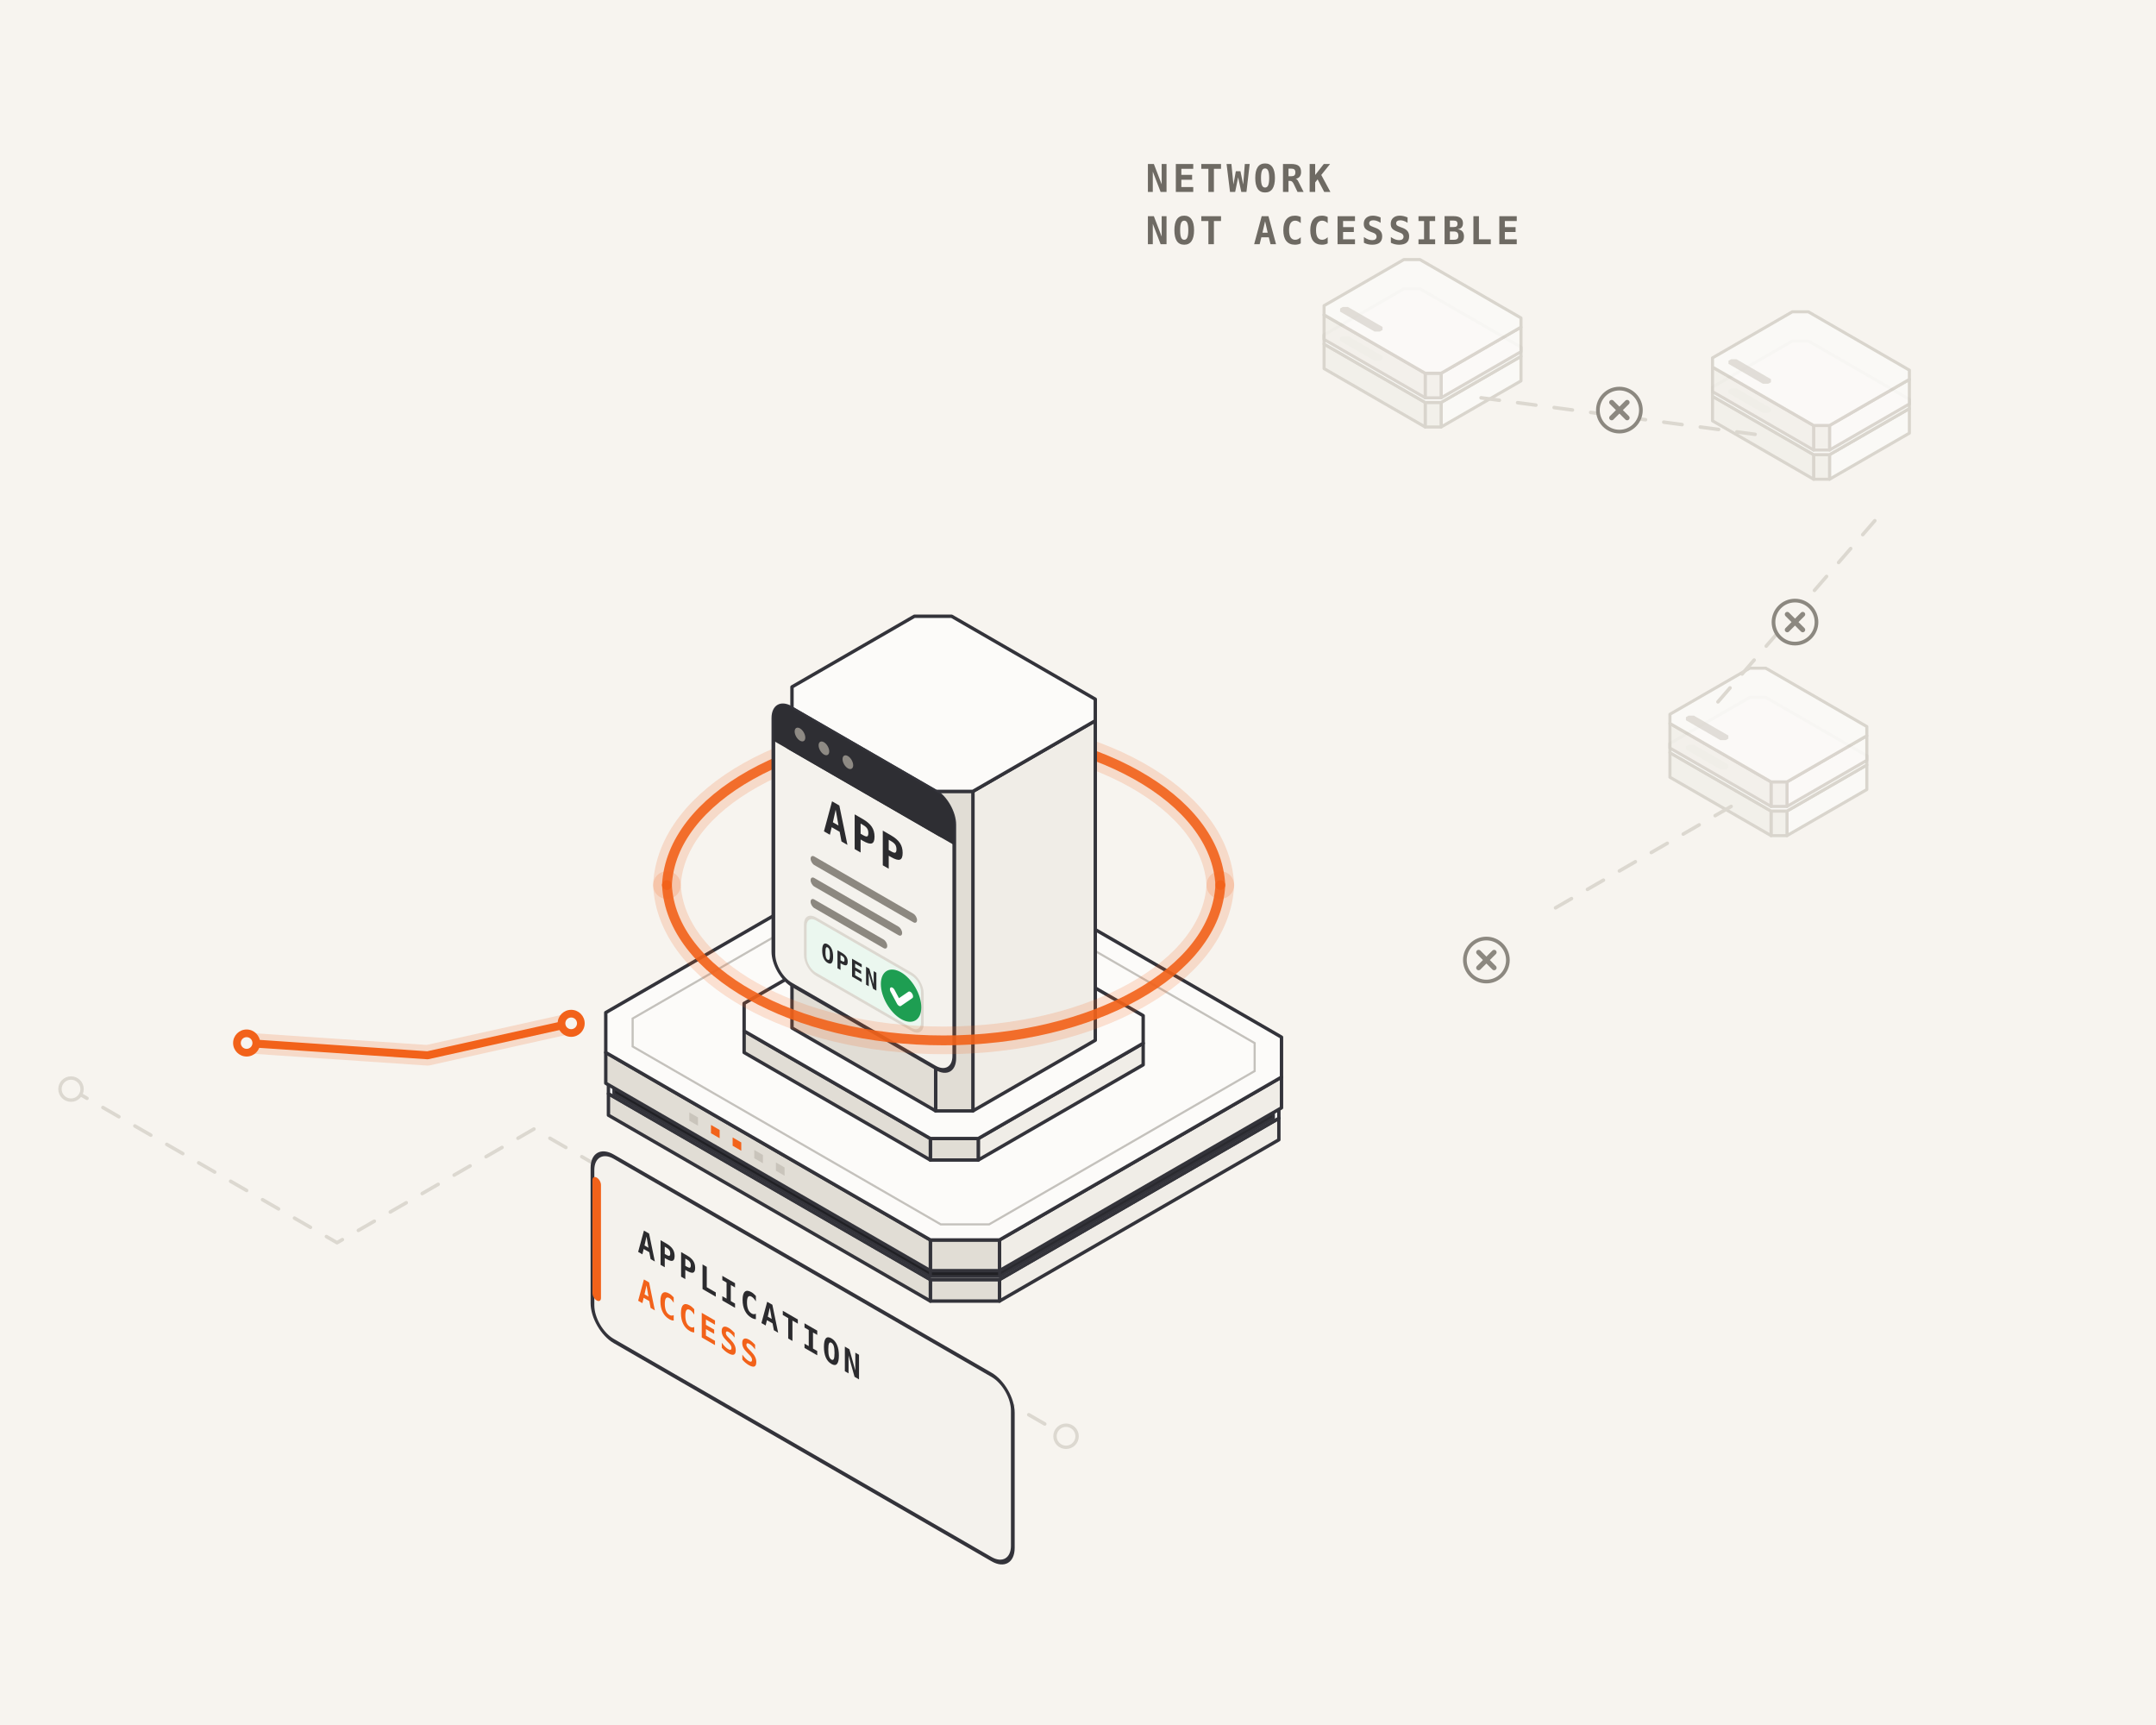
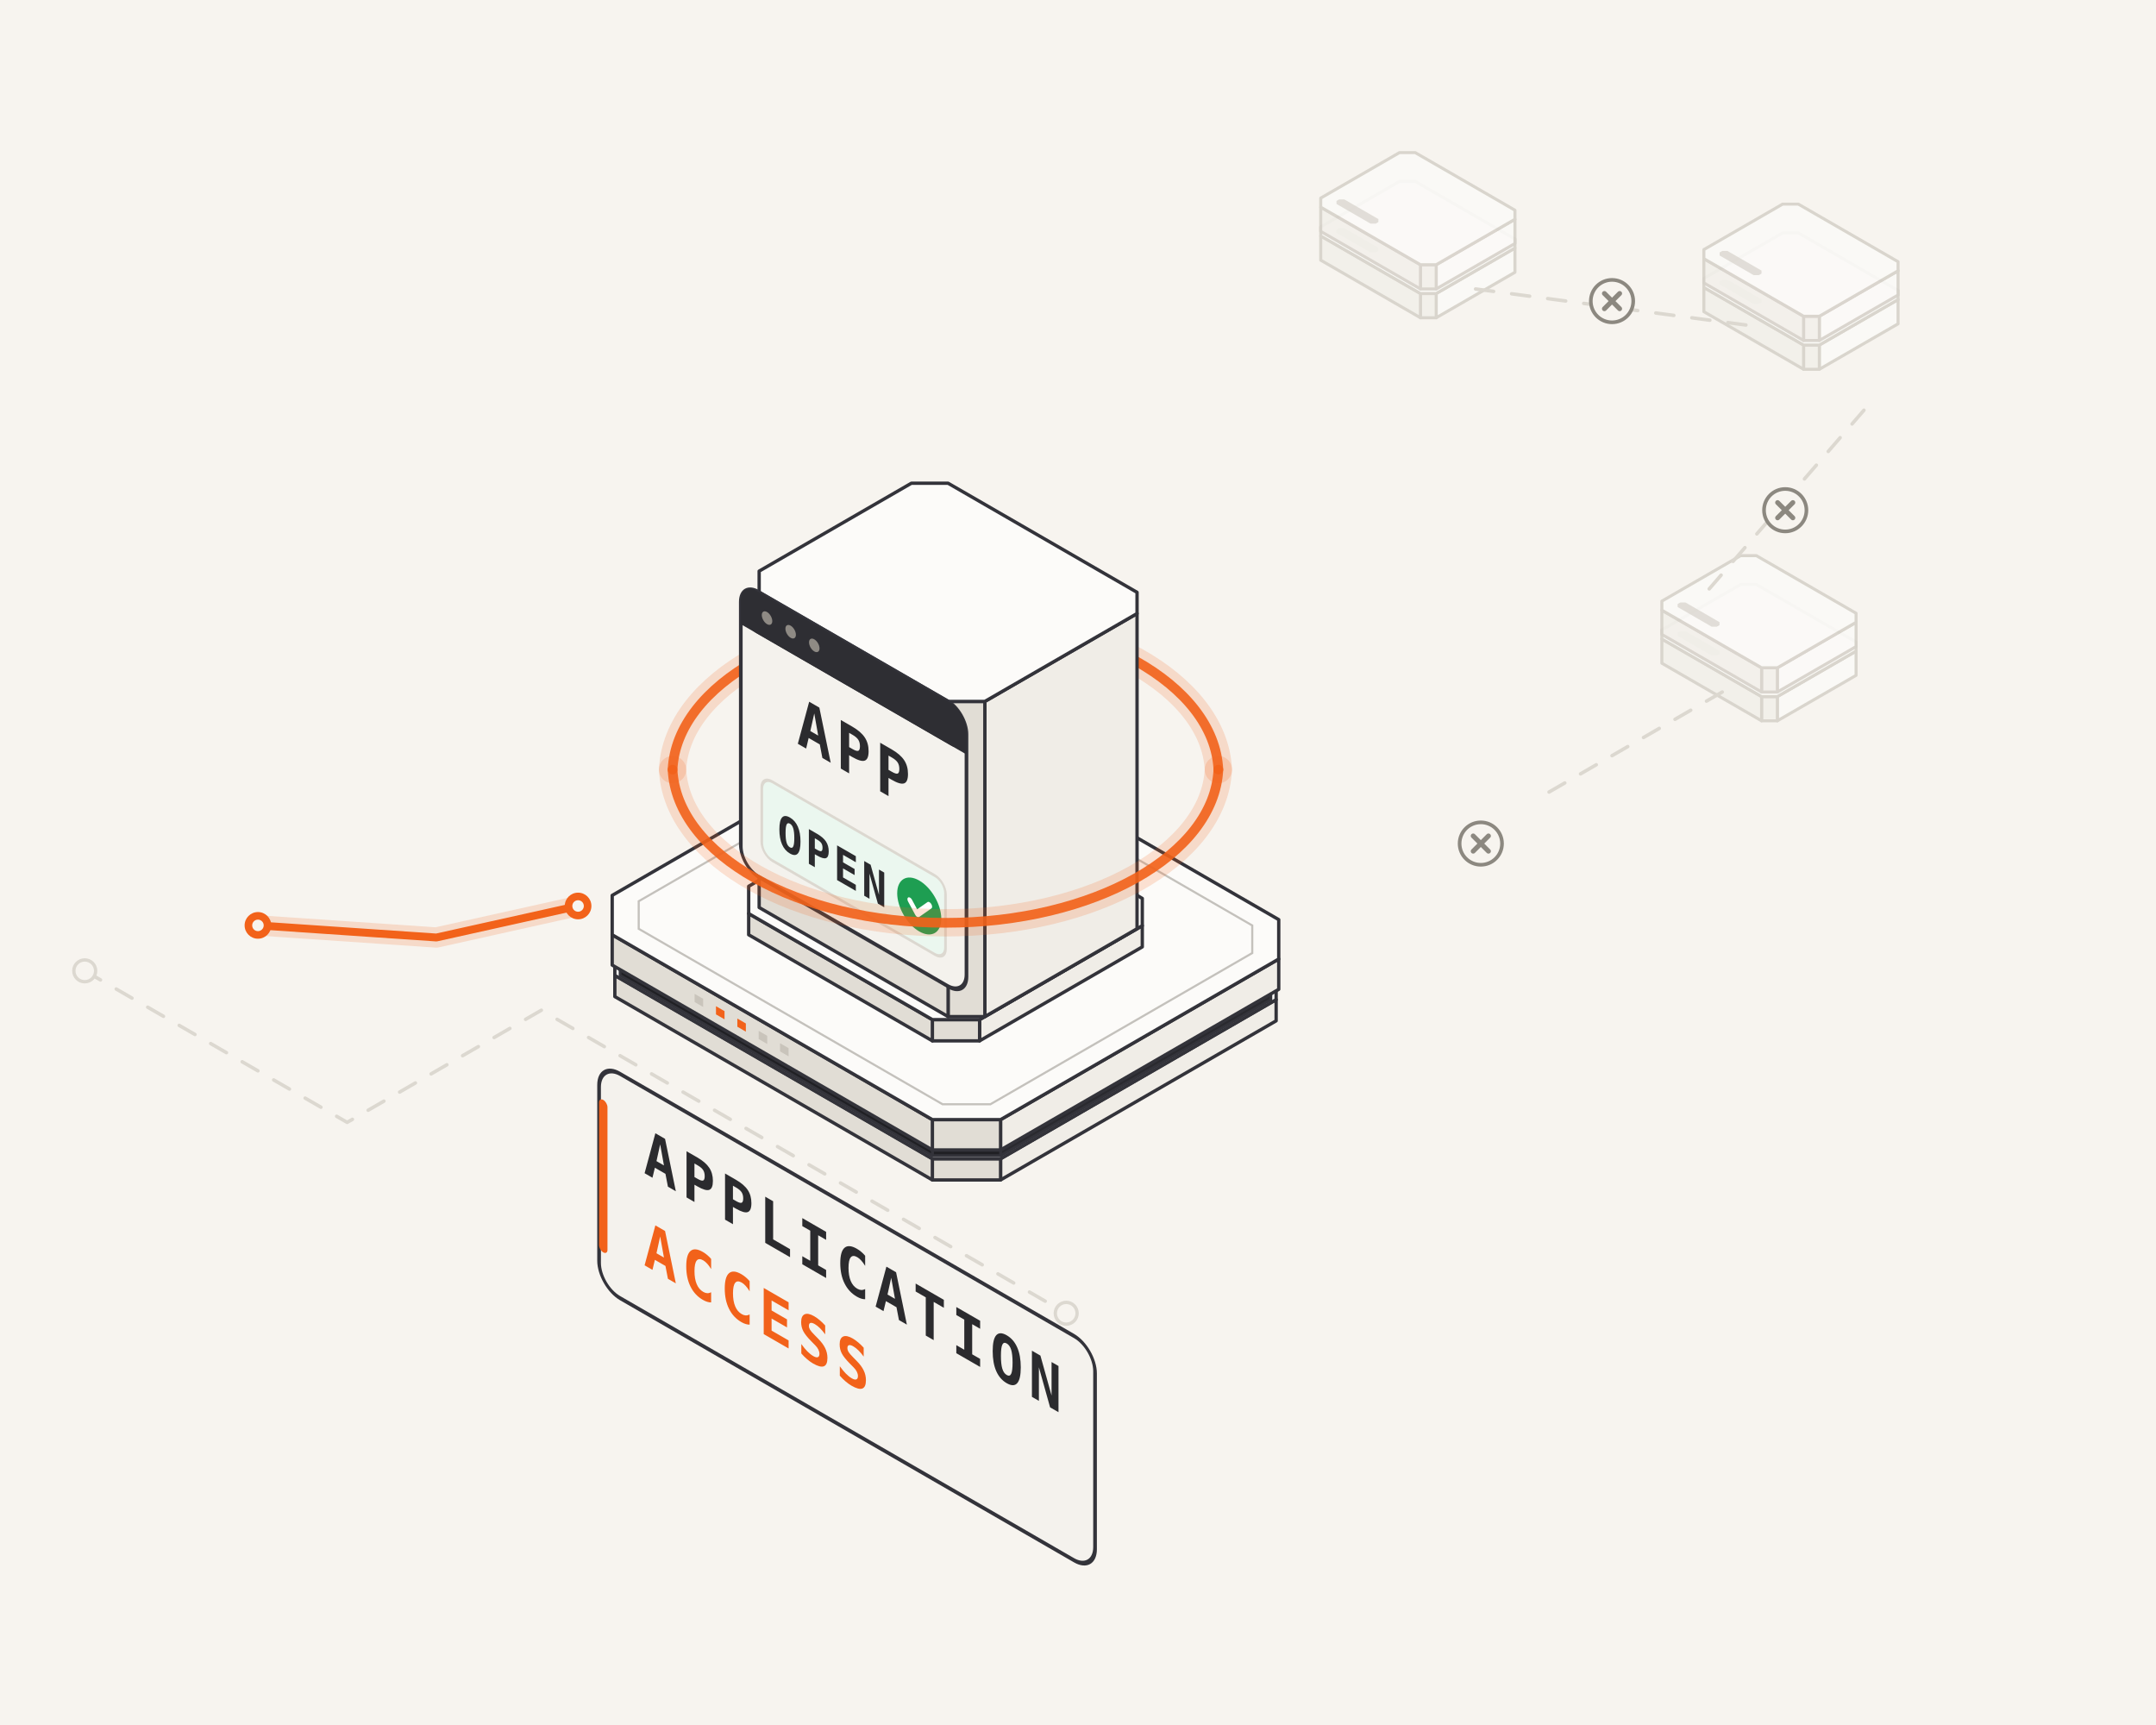
- <svg xmlns="http://www.w3.org/2000/svg" viewBox="-300.249 -264.479 701.824 561.459" role="img" aria-label="ztaa illustration" data-content="-219.970 -214.500 321.295 247.000">
+ <svg xmlns="http://www.w3.org/2000/svg" viewBox="-305.096 -230.357 711.518 569.214" role="img" aria-label="ztaa illustration" data-content="-219.970 -180.000 321.295 288.500">
  <rect x="-4000" y="-4000" width="8000" height="8000" fill="#F7F4EF" />
  <path d="M-277.13 90.00 L-190.53 140.00 L-126.44 103.00 L46.77 203.00" fill="none" stroke="#DCD8D0" stroke-width="1.15" stroke-dasharray="6 6" stroke-linejoin="round" stroke-linecap="round" />
  <circle cx="-277.13" cy="90.00" r="3.6" fill="#F7F4EF" stroke="#DCD8D0" stroke-width="1.1" />
  <circle cx="46.77" cy="203.00" r="3.6" fill="#F7F4EF" stroke="#DCD8D0" stroke-width="1.1" />
  <g opacity="0.90">
    <polygon points="194.86,-140.50 168.87,-125.50 168.87,-133.50 194.86,-148.50" fill="#FBFAF7" stroke="#D6D2CA" stroke-width="1.00" stroke-linejoin="round" />
    <polygon points="168.87,-125.50 163.68,-125.50 163.68,-133.50 168.87,-133.50" fill="#F2EFEA" stroke="#D6D2CA" stroke-width="1.00" stroke-linejoin="round" />
    <polygon points="163.68,-125.50 130.77,-144.50 130.77,-152.50 163.68,-133.50" fill="#F2EFEA" stroke="#D6D2CA" stroke-width="1.00" stroke-linejoin="round" />
    <polygon points="161.95,-170.50 194.86,-151.50 194.86,-148.50 168.87,-133.50 163.68,-133.50 130.77,-152.50 130.77,-155.50 156.75,-170.50" fill="#FBFAF7" stroke="#D6D2CA" stroke-width="1.00" stroke-linejoin="round" />
  </g>
  <g opacity="0.90">
    <polygon points="321.30,-123.50 295.31,-108.50 295.31,-116.50 321.30,-131.50" fill="#FBFAF7" stroke="#D6D2CA" stroke-width="1.00" stroke-linejoin="round" />
    <polygon points="295.31,-108.50 290.12,-108.50 290.12,-116.50 295.31,-116.50" fill="#F2EFEA" stroke="#D6D2CA" stroke-width="1.00" stroke-linejoin="round" />
    <polygon points="290.12,-108.50 257.21,-127.50 257.21,-135.50 290.12,-116.50" fill="#F2EFEA" stroke="#D6D2CA" stroke-width="1.00" stroke-linejoin="round" />
    <polygon points="288.39,-153.50 321.30,-134.50 321.30,-131.50 295.31,-116.50 290.12,-116.50 257.21,-135.50 257.21,-138.50 283.19,-153.50" fill="#FBFAF7" stroke="#D6D2CA" stroke-width="1.00" stroke-linejoin="round" />
  </g>
  <g opacity="0.90">
    <polygon points="307.44,-7.50 281.46,7.50 281.46,-0.50 307.44,-15.50" fill="#FBFAF7" stroke="#D6D2CA" stroke-width="1.00" stroke-linejoin="round" />
    <polygon points="281.46,7.50 276.26,7.50 276.26,-0.50 281.46,-0.50" fill="#F2EFEA" stroke="#D6D2CA" stroke-width="1.00" stroke-linejoin="round" />
    <polygon points="276.26,7.50 243.35,-11.50 243.35,-19.50 276.26,-0.50" fill="#F2EFEA" stroke="#D6D2CA" stroke-width="1.00" stroke-linejoin="round" />
    <polygon points="274.53,-37.50 307.44,-18.50 307.44,-15.50 281.46,-0.50 276.26,-0.50 243.35,-19.50 243.35,-22.50 269.33,-37.50" fill="#FBFAF7" stroke="#D6D2CA" stroke-width="1.00" stroke-linejoin="round" />
  </g>
  <polygon points="138.56,-155.05 149.79,-148.57 149.79,-147.57 148.92,-147.07 147.19,-147.07 135.97,-153.55 135.97,-154.55 136.83,-155.05" fill="#D6D2CA" opacity="0.70" stroke="none" stroke-width="0.80" />
  <polygon points="265.00,-138.05 276.23,-131.57 276.23,-130.57 275.36,-130.07 273.63,-130.07 262.41,-136.55 262.41,-137.55 263.27,-138.05" fill="#D6D2CA" opacity="0.70" stroke="none" stroke-width="0.80" />
  <polygon points="251.15,-22.05 262.37,-15.57 262.37,-14.57 261.51,-14.07 259.77,-14.07 248.55,-20.55 248.55,-21.55 249.42,-22.05" fill="#D6D2CA" opacity="0.70" stroke="none" stroke-width="0.80" />
  <g opacity="0.90">
    <polygon points="194.86,-150.00 168.87,-135.00 168.87,-143.00 194.86,-158.00" fill="#FBFAF7" stroke="#D6D2CA" stroke-width="1.00" stroke-linejoin="round" />
    <polygon points="168.87,-135.00 163.68,-135.00 163.68,-143.00 168.87,-143.00" fill="#F2EFEA" stroke="#D6D2CA" stroke-width="1.00" stroke-linejoin="round" />
    <polygon points="163.68,-135.00 130.77,-154.00 130.77,-162.00 163.68,-143.00" fill="#F2EFEA" stroke="#D6D2CA" stroke-width="1.00" stroke-linejoin="round" />
    <polygon points="161.95,-180.00 194.86,-161.00 194.86,-158.00 168.87,-143.00 163.68,-143.00 130.77,-162.00 130.77,-165.00 156.75,-180.00" fill="#FBFAF7" stroke="#D6D2CA" stroke-width="1.00" stroke-linejoin="round" />
  </g>
  <g opacity="0.90">
    <polygon points="321.30,-133.00 295.31,-118.00 295.31,-126.00 321.30,-141.00" fill="#FBFAF7" stroke="#D6D2CA" stroke-width="1.00" stroke-linejoin="round" />
    <polygon points="295.31,-118.00 290.12,-118.00 290.12,-126.00 295.31,-126.00" fill="#F2EFEA" stroke="#D6D2CA" stroke-width="1.00" stroke-linejoin="round" />
    <polygon points="290.12,-118.00 257.21,-137.00 257.21,-145.00 290.12,-126.00" fill="#F2EFEA" stroke="#D6D2CA" stroke-width="1.00" stroke-linejoin="round" />
    <polygon points="288.39,-163.00 321.30,-144.00 321.30,-141.00 295.31,-126.00 290.12,-126.00 257.21,-145.00 257.21,-148.00 283.19,-163.00" fill="#FBFAF7" stroke="#D6D2CA" stroke-width="1.00" stroke-linejoin="round" />
  </g>
  <g opacity="0.90">
    <polygon points="307.44,-17.00 281.46,-2.00 281.46,-10.00 307.44,-25.00" fill="#FBFAF7" stroke="#D6D2CA" stroke-width="1.00" stroke-linejoin="round" />
    <polygon points="281.46,-2.00 276.26,-2.00 276.26,-10.00 281.46,-10.00" fill="#F2EFEA" stroke="#D6D2CA" stroke-width="1.00" stroke-linejoin="round" />
    <polygon points="276.26,-2.00 243.35,-21.00 243.35,-29.00 276.26,-10.00" fill="#F2EFEA" stroke="#D6D2CA" stroke-width="1.00" stroke-linejoin="round" />
    <polygon points="274.53,-47.00 307.44,-28.00 307.44,-25.00 281.46,-10.00 276.26,-10.00 243.35,-29.00 243.35,-32.00 269.33,-47.00" fill="#FBFAF7" stroke="#D6D2CA" stroke-width="1.00" stroke-linejoin="round" />
  </g>
  <polygon points="138.56,-164.55 149.79,-158.07 149.79,-157.07 148.92,-156.57 147.19,-156.57 135.97,-163.05 135.97,-164.05 136.83,-164.55" fill="#D6D2CA" opacity="0.70" stroke="none" stroke-width="0.80" />
  <polygon points="265.00,-147.55 276.23,-141.07 276.23,-140.07 275.36,-139.57 273.63,-139.57 262.41,-146.05 262.41,-147.05 263.27,-147.55" fill="#D6D2CA" opacity="0.70" stroke="none" stroke-width="0.80" />
  <polygon points="251.15,-31.55 262.37,-25.07 262.37,-24.07 261.51,-23.57 259.77,-23.57 248.55,-30.05 248.55,-31.05 249.42,-31.55" fill="#D6D2CA" opacity="0.70" stroke="none" stroke-width="0.80" />
  <path d="M181.87 -135.00 L271.93 -123.00" fill="none" stroke="#DCD8D0" stroke-width="1.15" stroke-dasharray="6 6" stroke-linejoin="round" stroke-linecap="round" />
  <path d="M310.04 -95.00 L258.08 -35.00" fill="none" stroke="#DCD8D0" stroke-width="1.15" stroke-dasharray="6 6" stroke-linejoin="round" stroke-linecap="round" />
  <path d="M263.27 -2.00 L202.65 33.00" fill="none" stroke="#DCD8D0" stroke-width="1.15" stroke-dasharray="6 6" stroke-linejoin="round" stroke-linecap="round" />
  <g>
    <circle cx="226.90" cy="-131.00" r="7.00" fill="#F7F4EF" stroke="#8C8880" stroke-width="1.2" />
    <path d="M224.38 -133.52 L229.42 -128.48 M229.42 -133.52 L224.38 -128.48" stroke="#8C8880" stroke-width="1.6" stroke-linecap="round" />
  </g>
  <g>
    <circle cx="284.06" cy="-62.00" r="7.00" fill="#F7F4EF" stroke="#8C8880" stroke-width="1.2" />
    <path d="M281.54 -64.52 L286.58 -59.48 M286.58 -64.52 L281.54 -59.48" stroke="#8C8880" stroke-width="1.6" stroke-linecap="round" />
  </g>
  <g>
    <circle cx="183.60" cy="48.00" r="7.00" fill="#F7F4EF" stroke="#8C8880" stroke-width="1.2" />
    <path d="M181.08 45.48 L186.12 50.52 M186.12 45.48 L181.08 50.52" stroke="#8C8880" stroke-width="1.6" stroke-linecap="round" />
  </g>
-   <text x="72.7" y="-202.0" font-family="ui-monospace,SFMono-Regular,Menlo,monospace" font-size="12.5" font-weight="700" letter-spacing=".1em" fill="#6E6A63" text-anchor="start">NETWORK</text>
-   <text x="72.7" y="-185.0" font-family="ui-monospace,SFMono-Regular,Menlo,monospace" font-size="12.5" font-weight="700" letter-spacing=".1em" fill="#6E6A63" text-anchor="start">NOT ACCESSIBLE</text>
  <g>
    <polygon points="116.05,106.50 25.11,159.00 25.11,152.00 116.05,99.50" fill="#F0EDE7" stroke="#33333A" stroke-width="1.10" stroke-linejoin="round" />
    <polygon points="25.11,159.00 2.60,159.00 2.60,152.00 25.11,152.00" fill="#E1DDD5" stroke="#33333A" stroke-width="1.10" stroke-linejoin="round" />
    <polygon points="2.60,159.00 -102.19,98.50 -102.19,91.50 2.60,152.00" fill="#E1DDD5" stroke="#33333A" stroke-width="1.10" stroke-linejoin="round" />
    <polygon points="11.26,26.00 116.05,86.50 116.05,99.50 25.11,152.00 2.60,152.00 -102.19,91.50 -102.19,78.50 -11.26,26.00" fill="#FCFBF9" stroke="#33333A" stroke-width="1.10" stroke-linejoin="round" />
  </g>
  <g>
    <polygon points="114.32,99.50 25.11,151.00 25.11,147.60 114.32,96.10" fill="#2A2A2F" stroke="#33333A" stroke-width="0.90" stroke-linejoin="round" />
    <polygon points="25.11,151.00 2.60,151.00 2.60,147.60 25.11,147.60" fill="#202024" stroke="#33333A" stroke-width="0.90" stroke-linejoin="round" />
    <polygon points="2.60,151.00 -100.46,91.50 -100.46,88.10 2.60,147.60" fill="#202024" stroke="#33333A" stroke-width="0.90" stroke-linejoin="round" />
    <polygon points="11.26,23.60 114.32,83.10 114.32,96.10 25.11,147.60 2.60,147.60 -100.46,88.10 -100.46,75.10 -11.26,23.60" fill="#34343A" stroke="#33333A" stroke-width="0.90" stroke-linejoin="round" />
  </g>
  <g>
    <polygon points="116.91,96.10 25.11,149.10 25.11,139.10 116.91,86.10" fill="#F0EDE7" stroke="#33333A" stroke-width="1.10" stroke-linejoin="round" />
    <polygon points="25.11,149.10 2.60,149.10 2.60,139.10 25.11,139.10" fill="#E1DDD5" stroke="#33333A" stroke-width="1.10" stroke-linejoin="round" />
    <polygon points="2.60,149.10 -103.06,88.10 -103.06,78.10 2.60,139.10" fill="#E1DDD5" stroke="#33333A" stroke-width="1.10" stroke-linejoin="round" />
    <polygon points="11.26,12.10 116.91,73.10 116.91,86.10 25.11,139.10 2.60,139.10 -103.06,78.10 -103.06,65.10 -11.26,12.10" fill="#FCFBF9" stroke="#33333A" stroke-width="1.10" stroke-linejoin="round" />
  </g>
  <polygon points="7.88,17.13 108.17,75.03 108.17,84.13 21.74,134.03 5.98,134.03 -94.31,76.13 -94.31,67.03 -7.88,17.13" fill="none" opacity="0.50" stroke="#8C8880" stroke-width="0.70" />
  <polygon points="-75.86,100.30 -73.04,101.93 -73.04,99.23 -75.86,97.60" fill="#C9C4BB" stroke="none" stroke-width="1.00" opacity="1.00" stroke-linejoin="round" />
  <polygon points="-68.81,104.37 -65.99,106.00 -65.99,103.30 -68.81,101.67" fill="#F2621A" stroke="none" stroke-width="1.00" opacity="1.00" stroke-linejoin="round" />
  <polygon points="-61.76,108.44 -58.95,110.07 -58.95,107.37 -61.76,105.74" fill="#F2621A" stroke="none" stroke-width="1.00" opacity="1.00" stroke-linejoin="round" />
  <polygon points="-54.72,112.51 -51.90,114.14 -51.90,111.44 -54.72,109.81" fill="#C9C4BB" stroke="none" stroke-width="1.00" opacity="1.00" stroke-linejoin="round" />
  <polygon points="-47.67,116.58 -44.85,118.21 -44.85,115.51 -47.67,113.88" fill="#C9C4BB" stroke="none" stroke-width="1.00" opacity="1.00" stroke-linejoin="round" />
  <g>
    <polygon points="71.88,82.10 18.19,113.10 18.19,106.10 71.88,75.10" fill="#F0EDE7" stroke="#33333A" stroke-width="1.10" stroke-linejoin="round" />
    <polygon points="18.19,113.10 2.60,113.10 2.60,106.10 18.19,106.10" fill="#E1DDD5" stroke="#33333A" stroke-width="1.10" stroke-linejoin="round" />
    <polygon points="2.60,113.10 -58.02,78.10 -58.02,71.10 2.60,106.10" fill="#E1DDD5" stroke="#33333A" stroke-width="1.10" stroke-linejoin="round" />
    <polygon points="11.26,31.10 71.88,66.10 71.88,75.10 18.19,106.10 2.60,106.10 -58.02,71.10 -58.02,62.10 -4.33,31.10" fill="#FCFBF9" stroke="#33333A" stroke-width="1.10" stroke-linejoin="round" />
  </g>
  <path d="M-83.14 23.60 A90.1 52.0 0 0 1 96.99 23.60" fill="none" stroke="#F2621A" stroke-width="9.0" opacity=".18" stroke-linecap="round" />
  <path d="M-83.14 23.60 A90.1 52.0 0 0 1 96.99 23.60" fill="none" stroke="#F2621A" stroke-width="3.2" opacity=".9" stroke-linecap="round" />
  <g>
-     <polygon points="56.29,74.10 16.45,97.10 16.45,-6.90 56.29,-29.90" fill="#F0EDE7" stroke="#33333A" stroke-width="1.10" stroke-linejoin="round" />
-     <polygon points="16.45,97.10 4.33,97.10 4.33,-6.90 16.45,-6.90" fill="#E1DDD5" stroke="#33333A" stroke-width="1.10" stroke-linejoin="round" />
-     <polygon points="4.33,97.10 -42.44,70.10 -42.44,-33.90 4.33,-6.90" fill="#E1DDD5" stroke="#33333A" stroke-width="1.10" stroke-linejoin="round" />
-     <polygon points="9.53,-63.90 56.29,-36.90 56.29,-29.90 16.45,-6.90 4.33,-6.90 -42.44,-33.90 -42.44,-40.90 -2.60,-63.90" fill="#FCFBF9" stroke="#33333A" stroke-width="1.10" stroke-linejoin="round" />
+     <polygon points="70.15,76.10 19.92,105.10 19.92,1.10 70.15,-27.90" fill="#F0EDE7" stroke="#33333A" stroke-width="1.10" stroke-linejoin="round" />
+     <polygon points="19.92,105.10 7.79,105.10 7.79,1.10 19.92,1.10" fill="#E1DDD5" stroke="#33333A" stroke-width="1.10" stroke-linejoin="round" />
+     <polygon points="7.79,105.10 -54.56,69.10 -54.56,-34.90 7.79,1.10" fill="#E1DDD5" stroke="#33333A" stroke-width="1.10" stroke-linejoin="round" />
+     <polygon points="7.79,-70.90 70.15,-34.90 70.15,-27.90 19.92,1.10 7.79,1.10 -54.56,-34.90 -54.56,-41.90 -4.33,-70.90" fill="#FCFBF9" stroke="#33333A" stroke-width="1.10" stroke-linejoin="round" />
  </g>
-   <g transform="matrix(0.86603,0.5,0,1,-48.50,-37.40)">
-     <rect x="0" y="0" width="68" height="90" rx="7" fill="#F4F2ED" stroke="#33333A" stroke-width="1.4" />
-     <rect x="0.0" y="0.0" width="68.0" height="14.0" rx="6.0" fill="#2E2E33" opacity="1.00" />
-     <rect x="0.0" y="8.0" width="68.0" height="6.0" rx="0.0" fill="#2E2E33" opacity="1.00" />
+   <g transform="matrix(0.86603,0.5,0,1,-60.62,-38.40)">
+     <rect x="0" y="0" width="86" height="94" rx="7" fill="#F4F2ED" stroke="#33333A" stroke-width="1.4" />
+     <rect x="0.0" y="0.0" width="86.0" height="14.0" rx="6.0" fill="#2E2E33" opacity="1.00" />
+     <rect x="0.0" y="8.0" width="86.0" height="6.0" rx="0.0" fill="#2E2E33" opacity="1.00" />
    <circle cx="10" cy="7" r="2.0" fill="#8E8A84" />
    <circle cx="19" cy="7" r="2.0" fill="#8E8A84" />
    <circle cx="28" cy="7" r="2.0" fill="#8E8A84" />
-     <text x="34.0" y="34.0" font-family="ui-monospace,SFMono-Regular,Menlo,monospace" font-size="15.5" font-weight="700" letter-spacing=".08em" fill="#2B2B2E" text-anchor="middle">APP</text>
-     <rect x="14.0" y="44.0" width="40.0" height="2.8" rx="1.4" fill="#8C8880" opacity="1.00" />
-     <rect x="14.0" y="51.0" width="34.4" height="2.8" rx="1.4" fill="#8C8880" opacity="1.00" />
-     <rect x="14.0" y="58.0" width="28.8" height="2.8" rx="1.4" fill="#8C8880" opacity="1.00" />
-     <rect x="12" y="64" width="44" height="18" rx="4" fill="#EBF7EF" stroke="#DCD8D0" stroke-width="1" />
-     <text x="18.0" y="76.0" font-family="ui-monospace,SFMono-Regular,Menlo,monospace" font-size="8.0" font-weight="700" letter-spacing=".08em" fill="#2B2B2E" text-anchor="start">OPEN</text>
-     <circle cx="48.0" cy="73.0" r="7.6" fill="#1E9E52" />
-     <path d="M44.8 73.0 l2.4 2.7 l4.3 -4.7" stroke="#fff" stroke-width="2" fill="none" stroke-linecap="round" stroke-linejoin="round" />
+     <text x="43.0" y="42.6" font-family="ui-monospace,SFMono-Regular,Menlo,monospace" font-size="22.0" font-weight="700" letter-spacing=".08em" fill="#2B2B2E" text-anchor="middle">APP</text>
+     <rect x="8" y="60" width="70" height="26" rx="4" fill="#EBF7EF" stroke="#DCD8D0" stroke-width="1" />
+     <text x="14.0" y="80.1" font-family="ui-monospace,SFMono-Regular,Menlo,monospace" font-size="15.7" font-weight="700" letter-spacing=".08em" fill="#2B2B2E" text-anchor="start">OPEN</text>
+     <circle cx="68.0" cy="73.0" r="8.4" fill="#1E9E52" />
+     <path d="M64.5 73.0 l2.7 3.0 l4.7 -5.2" stroke="#fff" stroke-width="2" fill="none" stroke-linecap="round" stroke-linejoin="round" />
  </g>
  <path d="M-83.14 23.60 A90.1 52.0 0 0 0 96.99 23.60" fill="none" stroke="#F2621A" stroke-width="9.0" opacity=".18" stroke-linecap="round" />
  <path d="M-83.14 23.60 A90.1 52.0 0 0 0 96.99 23.60" fill="none" stroke="#F2621A" stroke-width="3.2" opacity=".9" stroke-linecap="round" />
  <path d="M-219.97 75.00 L-161.08 79.00 L-114.32 68.60" fill="none" stroke="#F2621A" stroke-width="6.7" opacity=".18" stroke-linecap="round" stroke-linejoin="round" />
  <path d="M-219.97 75.00 L-161.08 79.00 L-114.32 68.60" fill="none" stroke="#F2621A" stroke-width="2.60" stroke-linecap="round" stroke-linejoin="round" />
  <circle cx="-219.97" cy="75.00" r="4.4" fill="#F2621A" />
  <circle cx="-219.97" cy="75.00" r="1.9" fill="#F7F4EF" />
  <circle cx="-114.32" cy="68.60" r="4.4" fill="#F2621A" />
  <circle cx="-114.32" cy="68.60" r="1.9" fill="#F7F4EF" />
-   <g transform="matrix(0.86603,0.5,0,1,-107.39,108.00)">
-     <rect x="0" y="0" width="158" height="60" rx="8" fill="#F4F2ED" stroke="#33333A" stroke-width="1.4" />
-     <rect x="0" y="10" width="3.2" height="40.0" rx="1.6" fill="#F2621A" />
-     <text x="17.0" y="26.4" font-family="ui-monospace,SFMono-Regular,Menlo,monospace" font-size="11.0" font-weight="700" letter-spacing=".10em" fill="#2B2B2E" text-anchor="start">APPLICATION</text>
-     <text x="17.0" y="42.3" font-family="ui-monospace,SFMono-Regular,Menlo,monospace" font-size="11.0" font-weight="700" letter-spacing=".10em" fill="#F2621A" text-anchor="start">ACCESS</text>
+   <g transform="matrix(0.86603,0.5,0,1,-107.39,120.00)">
+     <rect x="0" y="0" width="189" height="74" rx="8" fill="#F4F2ED" stroke="#33333A" stroke-width="1.4" />
+     <rect x="0" y="11.8" width="3.2" height="50.3" rx="1.6" fill="#F2621A" />
+     <text x="17.0" y="28.1" font-family="ui-monospace,SFMono-Regular,Menlo,monospace" font-size="20.9" font-weight="700" letter-spacing=".10em" fill="#2B2B2E" text-anchor="start">APPLICATION</text>
+     <text x="17.0" y="58.5" font-family="ui-monospace,SFMono-Regular,Menlo,monospace" font-size="20.9" font-weight="700" letter-spacing=".10em" fill="#F2621A" text-anchor="start">ACCESS</text>
  </g>
</svg>
